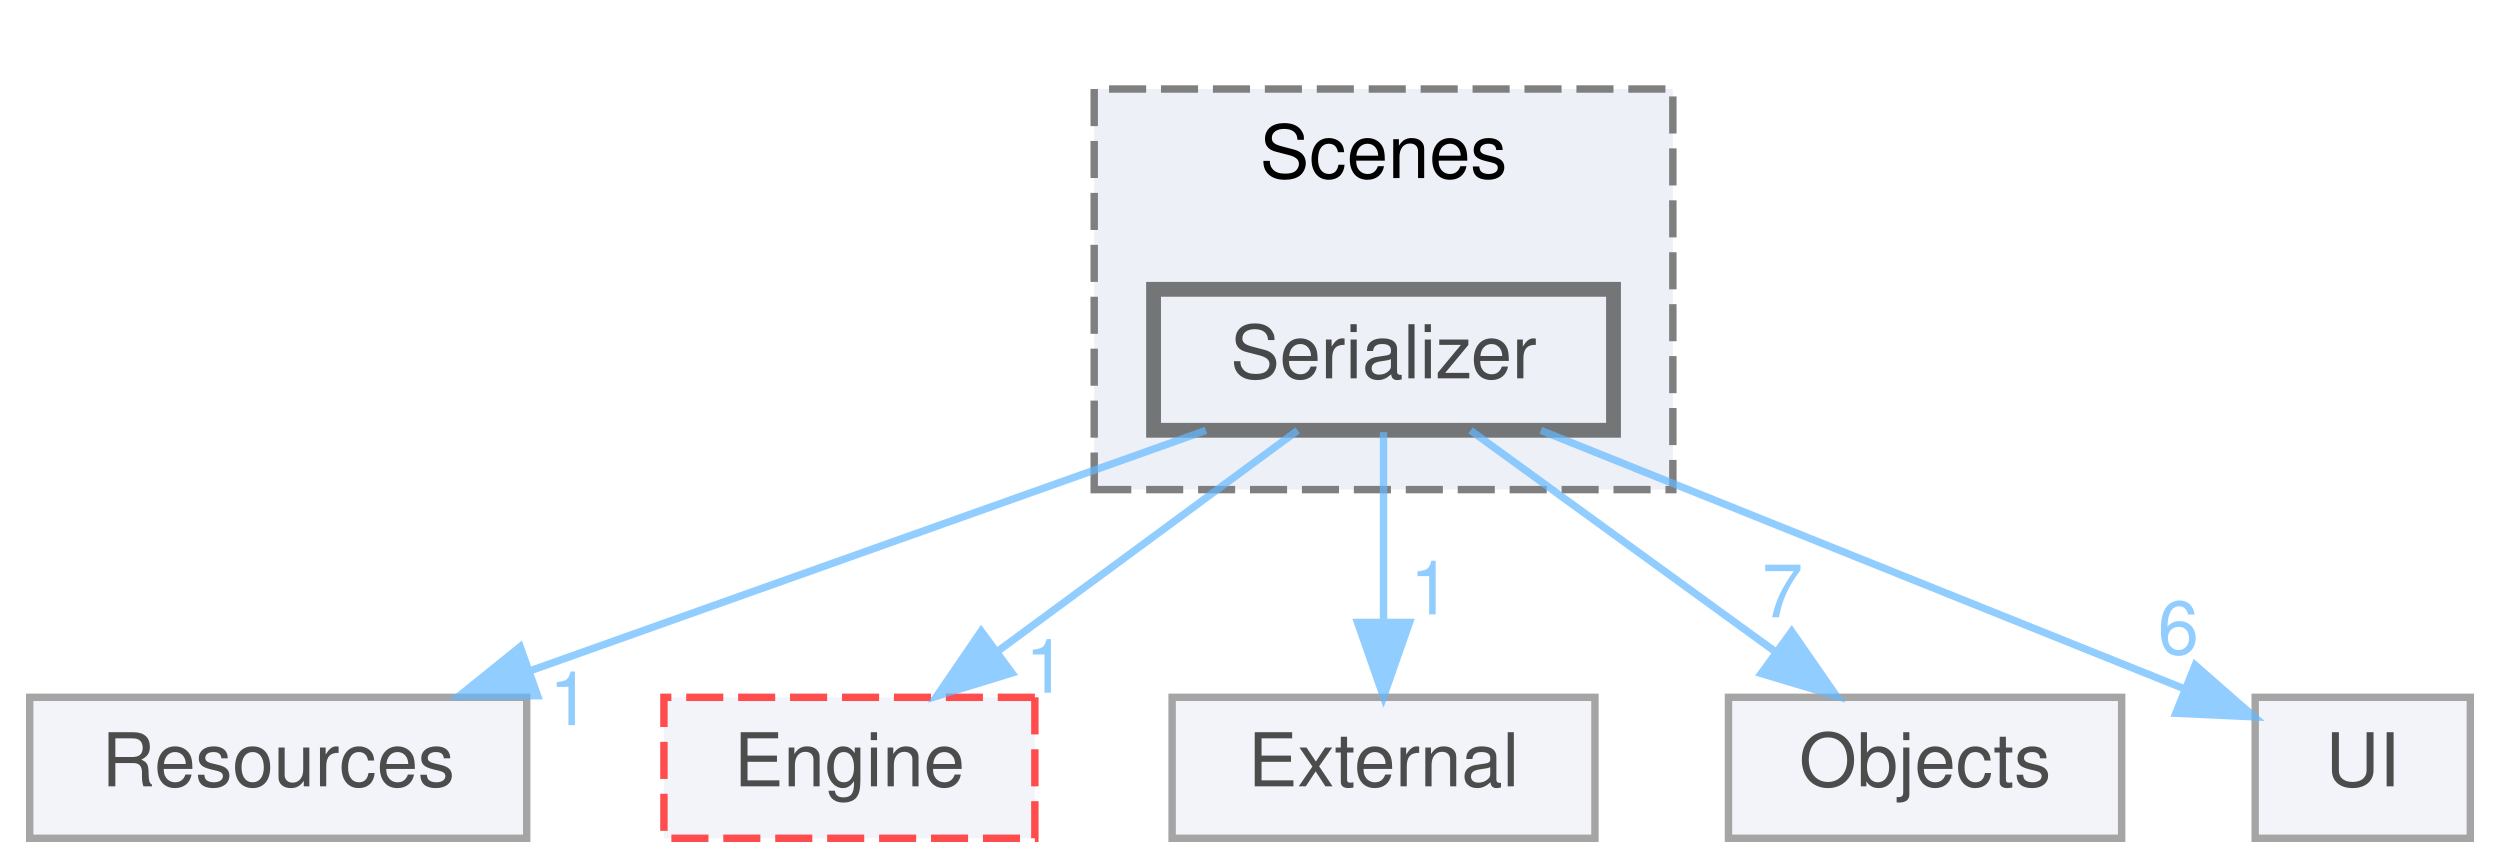
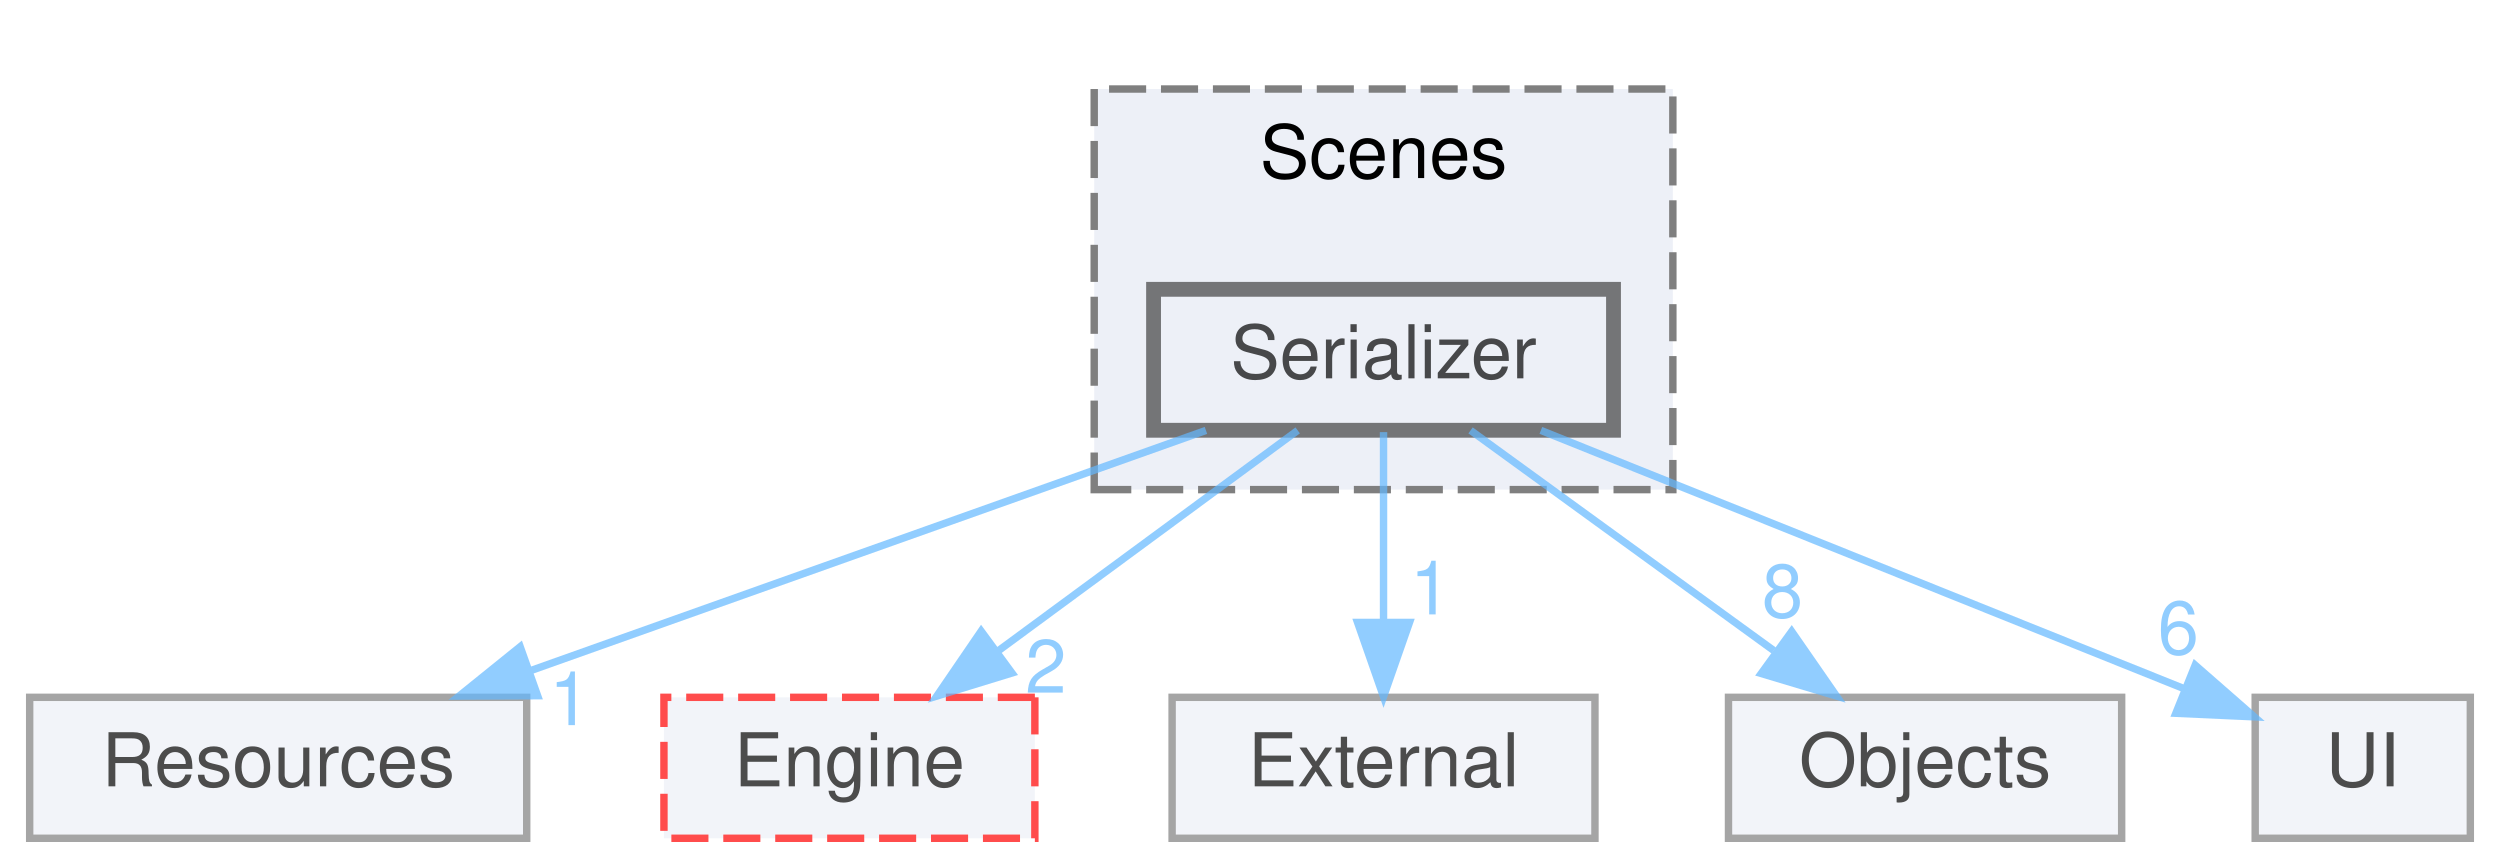
<svg xmlns="http://www.w3.org/2000/svg" xmlns:xlink="http://www.w3.org/1999/xlink" width="337pt" height="117pt" viewBox="0.00 0.00 337.00 117.00">
  <svg id="main" version="1.1" xml:space="preserve">
    <style type="text/css">
.node, .edge {opacity: 0.7;}
.node.selected, .edge.selected {opacity: 1;}
.edge:hover path { stroke: red; }
.edge:hover polygon { stroke: red; fill: red; }
</style>
    <svg id="graph" class="graph">
      <g id="graph0" class="graph" transform="scale(1 1) rotate(0) translate(4 113)">
        <g id="clust1" class="cluster">
          <g id="a_clust1">
            <a xlink:href="dir_9a14e6e66010c02c004e64808066117c.html" target="_top" xlink:title="Scenes">
              <polygon fill="#edf0f7" stroke="#7f7f7f" stroke-dasharray="5,2" points="143.5,-47 143.5,-101 221.5,-101 221.5,-47 143.5,-47" />
              <text text-anchor="middle" x="182.5" y="-89" font-family="Helvetica,sans-Serif" font-size="10.00">Scenes</text>
            </a>
          </g>
        </g>
        <g id="node1" class="node">
          <g id="a_node1">
            <a xlink:href="dir_ab3dd5e90fa484eaa4bf58b6ef03c137.html" target="_top" xlink:title="Serializer">
              <polygon fill="#edf0f7" stroke="#404040" stroke-width="2" points="213.5,-74 151.5,-74 151.5,-55 213.5,-55 213.5,-74" />
              <text text-anchor="middle" x="182.5" y="-62" font-family="Helvetica,sans-Serif" font-size="10.00">Serializer</text>
            </a>
          </g>
        </g>
        <g id="node2" class="node">
          <g id="a_node2">
            <a xlink:href="dir_33653ba12167a1fe8548138e0d08f67a.html" target="_top" xlink:title="Resources">
              <polygon fill="#edf0f7" stroke="#7f7f7f" points="67,-19 0,-19 0,0 67,0 67,-19" />
              <text text-anchor="middle" x="33.5" y="-7" font-family="Helvetica,sans-Serif" font-size="10.00">Resources</text>
            </a>
          </g>
        </g>
        <g id="edge1" class="edge">
          <g id="a_edge1">
            <a xlink:href="dir_000021_000018.html" target="_top">
              <path fill="none" stroke="#63b8ff" d="M158.56,-54.98C133.94,-46.23 95.38,-32.51 67.58,-22.62" />
              <polygon fill="#63b8ff" stroke="#63b8ff" points="68.47,-19.22 57.88,-19.17 66.12,-25.82 68.47,-19.22" />
            </a>
          </g>
          <g id="a_edge1-headlabel">
            <a xlink:href="dir_000021_000018.html" target="_top" xlink:title="1">
              <text text-anchor="middle" x="72.81" y="-15.25" font-family="Helvetica,sans-Serif" font-size="10.00" fill="#63b8ff">1</text>
            </a>
          </g>
        </g>
        <g id="node3" class="node">
          <g id="a_node3">
            <a xlink:href="dir_5405398c23c020946029b9f4e6e04094.html" target="_top" xlink:title="Engine">
              <polygon fill="#edf0f7" stroke="red" stroke-dasharray="5,2" points="135.5,-19 85.5,-19 85.5,0 135.5,0 135.5,-19" />
              <text text-anchor="middle" x="110.5" y="-7" font-family="Helvetica,sans-Serif" font-size="10.00">Engine</text>
            </a>
          </g>
        </g>
        <g id="edge2" class="edge">
          <g id="a_edge2">
            <a xlink:href="dir_000021_000007.html" target="_top">
              <path fill="none" stroke="#63b8ff" d="M170.93,-54.98C160.08,-47 143.62,-34.88 130.62,-25.31" />
              <polygon fill="#63b8ff" stroke="#63b8ff" points="132.41,-22.28 122.28,-19.17 128.26,-27.92 132.41,-22.28" />
            </a>
          </g>
          <g id="a_edge2-headlabel">
-             <a xlink:href="dir_000021_000007.html" target="_top" xlink:title="1">
-               <text text-anchor="middle" x="136.98" y="-19.62" font-family="Helvetica,sans-Serif" font-size="10.00" fill="#63b8ff">1</text>
+             <a xlink:href="dir_000021_000007.html" target="_top" xlink:title="2">
+               <text text-anchor="middle" x="136.98" y="-19.62" font-family="Helvetica,sans-Serif" font-size="10.00" fill="#63b8ff">2</text>
            </a>
          </g>
        </g>
        <g id="node4" class="node">
          <g id="a_node4">
            <a xlink:href="dir_7c0aa22dc34fe5ebab8f7beef50f1444.html" target="_top" xlink:title="External">
              <polygon fill="#edf0f7" stroke="#7f7f7f" points="211,-19 154,-19 154,0 211,0 211,-19" />
              <text text-anchor="middle" x="182.5" y="-7" font-family="Helvetica,sans-Serif" font-size="10.00">External</text>
            </a>
          </g>
        </g>
        <g id="edge3" class="edge">
          <g id="a_edge3">
            <a xlink:href="dir_000021_000009.html" target="_top">
              <path fill="none" stroke="#63b8ff" d="M182.5,-54.75C182.5,-47.8 182.5,-37.85 182.5,-29.13" />
              <polygon fill="#63b8ff" stroke="#63b8ff" points="186,-29.09 182.5,-19.09 179,-29.09 186,-29.09" />
            </a>
          </g>
          <g id="a_edge3-headlabel">
            <a xlink:href="dir_000021_000009.html" target="_top" xlink:title="1">
              <text text-anchor="middle" x="188.84" y="-30.18" font-family="Helvetica,sans-Serif" font-size="10.00" fill="#63b8ff">1</text>
            </a>
          </g>
        </g>
        <g id="node5" class="node">
          <g id="a_node5">
            <a xlink:href="dir_90027755b37a19e59f21b2a53bff1c05.html" target="_top" xlink:title="Objects">
              <polygon fill="#edf0f7" stroke="#7f7f7f" points="282,-19 229,-19 229,0 282,0 282,-19" />
              <text text-anchor="middle" x="255.5" y="-7" font-family="Helvetica,sans-Serif" font-size="10.00">Objects</text>
            </a>
          </g>
        </g>
        <g id="edge4" class="edge">
          <g id="a_edge4">
            <a xlink:href="dir_000021_000014.html" target="_top">
              <path fill="none" stroke="#63b8ff" d="M194.23,-54.98C205.23,-47 221.92,-34.88 235.1,-25.31" />
              <polygon fill="#63b8ff" stroke="#63b8ff" points="237.52,-27.88 243.56,-19.17 233.41,-22.21 237.52,-27.88" />
            </a>
          </g>
          <g id="a_edge4-headlabel">
-             <a xlink:href="dir_000021_000014.html" target="_top" xlink:title="7">
-               <text text-anchor="middle" x="236.28" y="-29.79" font-family="Helvetica,sans-Serif" font-size="10.00" fill="#63b8ff">7</text>
+             <a xlink:href="dir_000021_000014.html" target="_top" xlink:title="8">
+               <text text-anchor="middle" x="236.28" y="-29.79" font-family="Helvetica,sans-Serif" font-size="10.00" fill="#63b8ff">8</text>
            </a>
          </g>
        </g>
        <g id="node6" class="node">
          <g id="a_node6">
            <a xlink:href="dir_ad68fd99ee46e73a145661c4c85612bf.html" target="_top" xlink:title="UI">
              <polygon fill="#edf0f7" stroke="#7f7f7f" points="329,-19 300,-19 300,0 329,0 329,-19" />
              <text text-anchor="middle" x="314.5" y="-7" font-family="Helvetica,sans-Serif" font-size="10.00">UI</text>
            </a>
          </g>
        </g>
        <g id="edge5" class="edge">
          <g id="a_edge5">
            <a xlink:href="dir_000021_000025.html" target="_top">
              <path fill="none" stroke="#63b8ff" d="M203.71,-54.98C227.41,-45.47 265.7,-30.1 290.48,-20.14" />
              <polygon fill="#63b8ff" stroke="#63b8ff" points="291.91,-23.34 299.88,-16.37 289.3,-16.85 291.91,-23.34" />
            </a>
          </g>
          <g id="a_edge5-headlabel">
            <a xlink:href="dir_000021_000025.html" target="_top" xlink:title="6">
              <text text-anchor="middle" x="289.63" y="-24.82" font-family="Helvetica,sans-Serif" font-size="10.00" fill="#63b8ff">6</text>
            </a>
          </g>
        </g>
      </g>
    </svg>
  </svg>
  <style type="text/css">

[data-mouse-over-selected='false'] { opacity: 0.7; }
[data-mouse-over-selected='true']  { opacity: 1.0; }

</style>
</svg>
